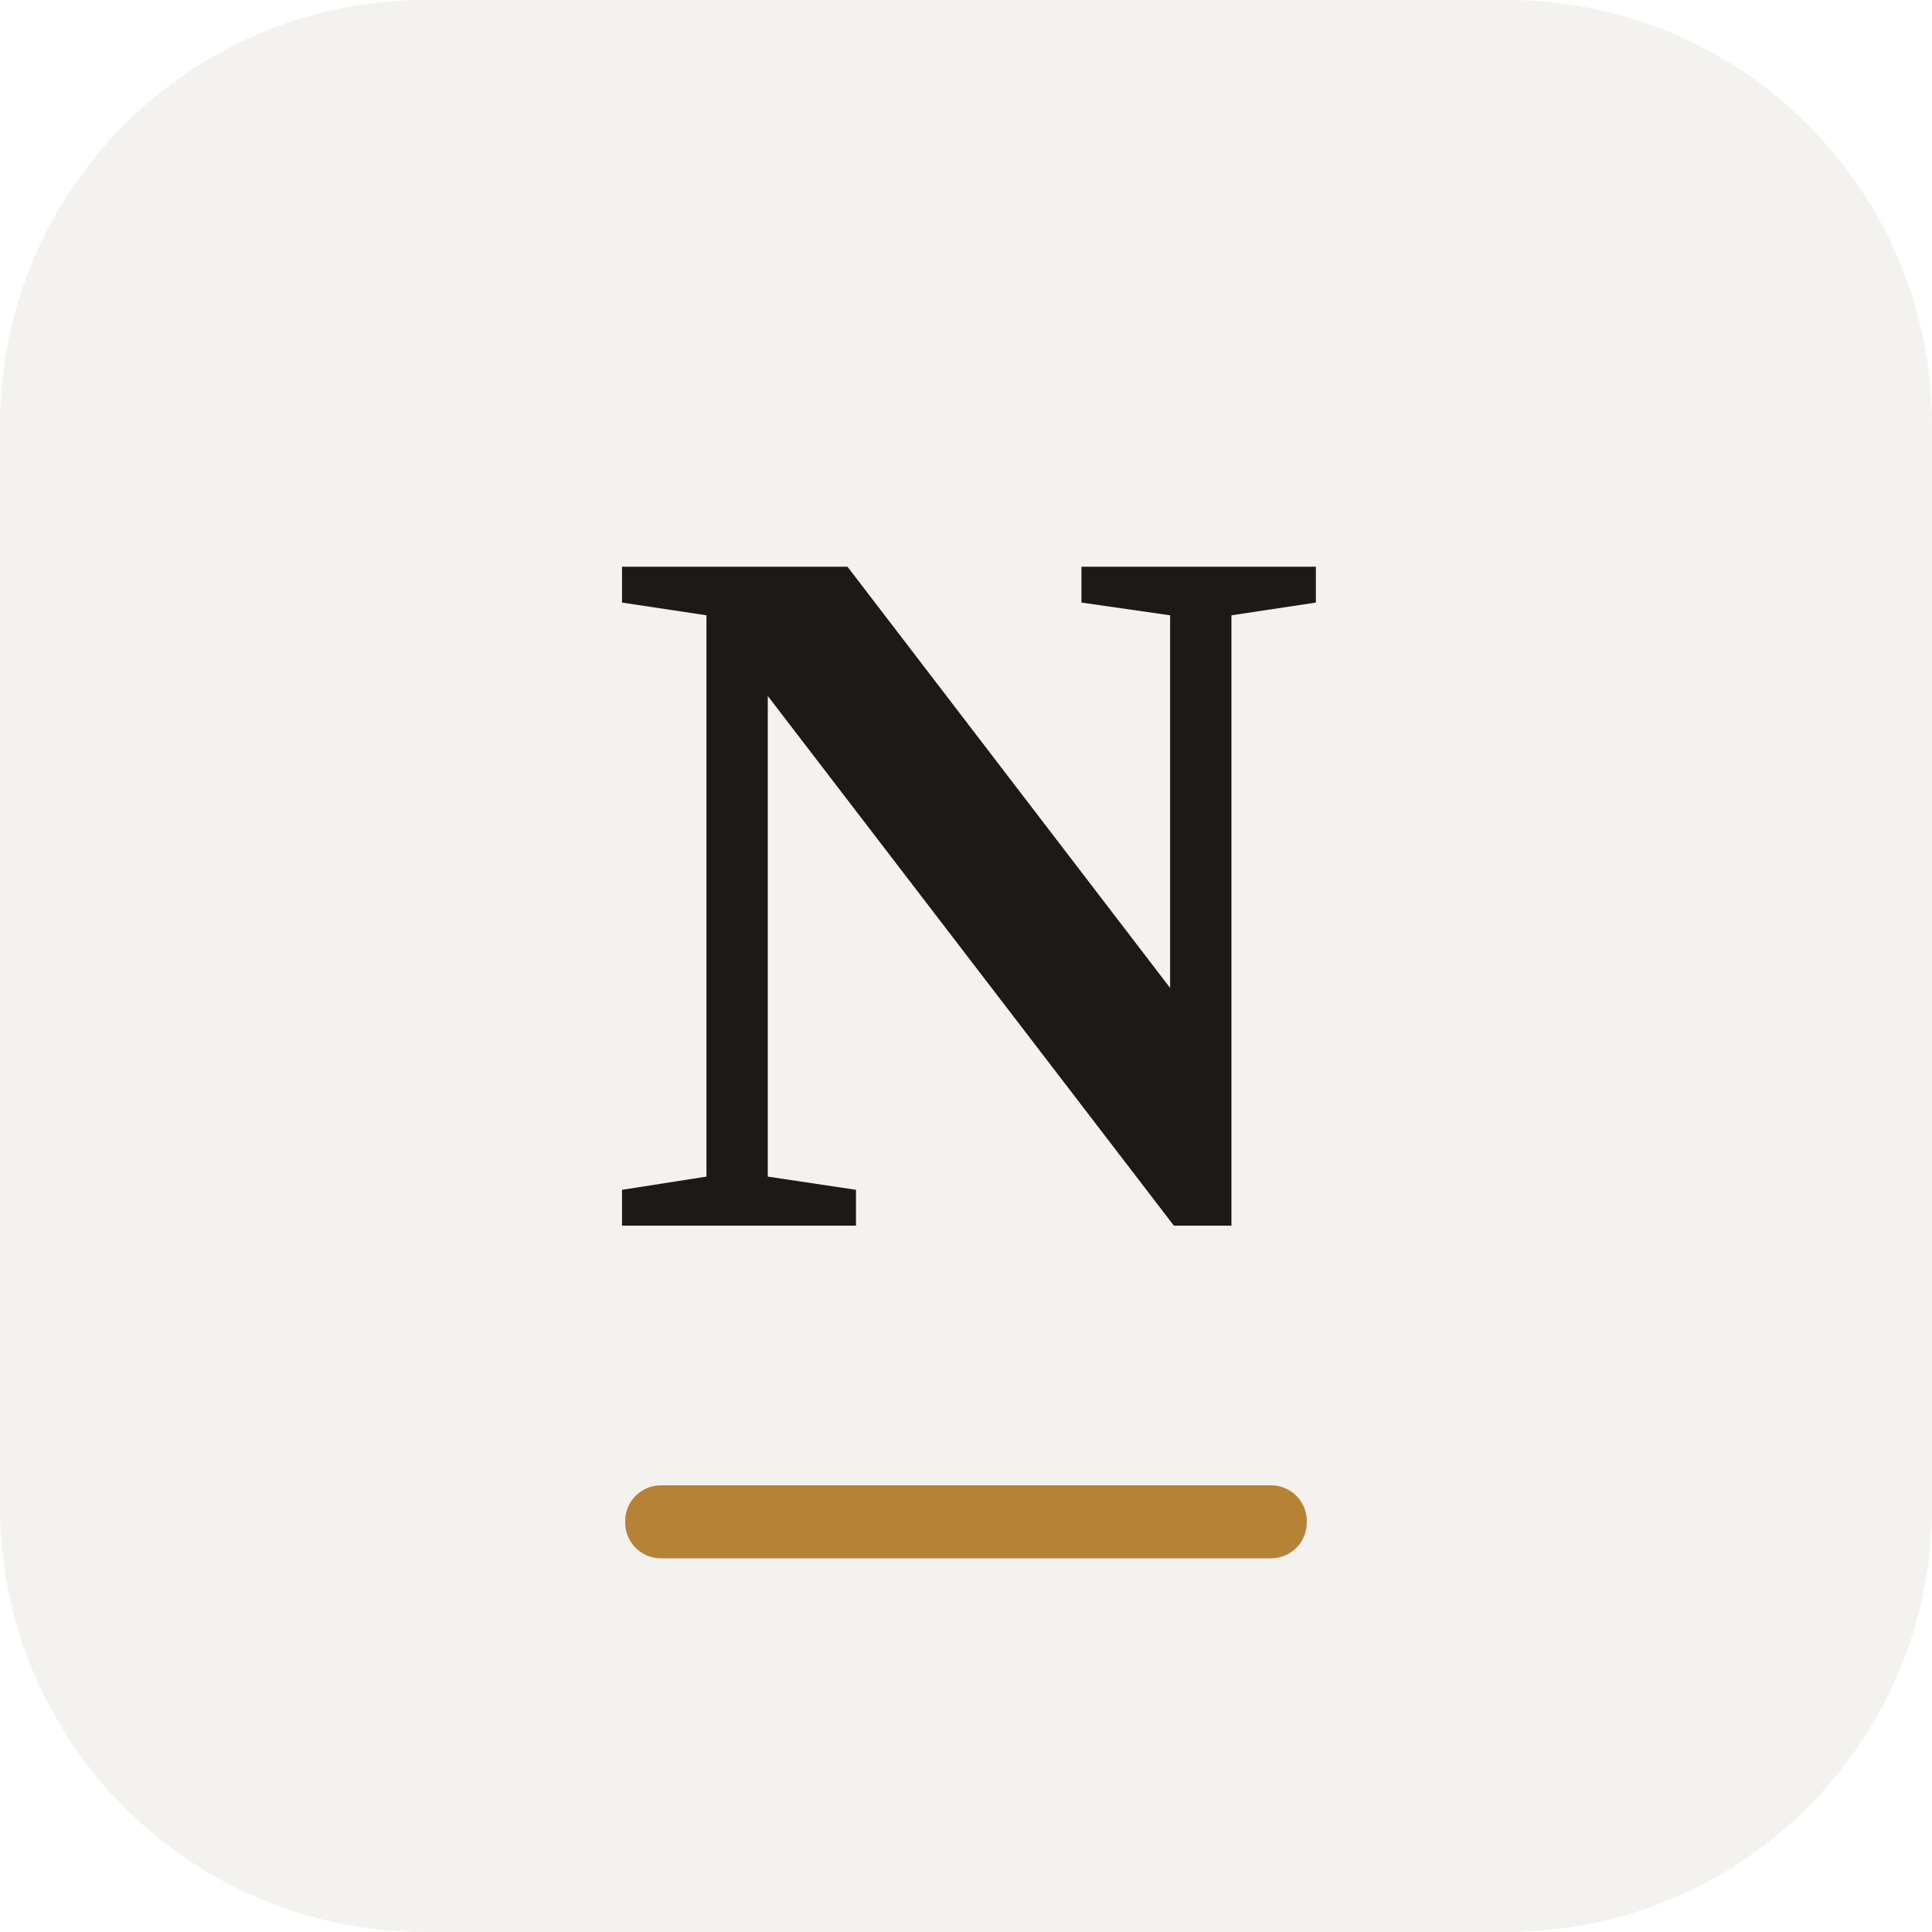
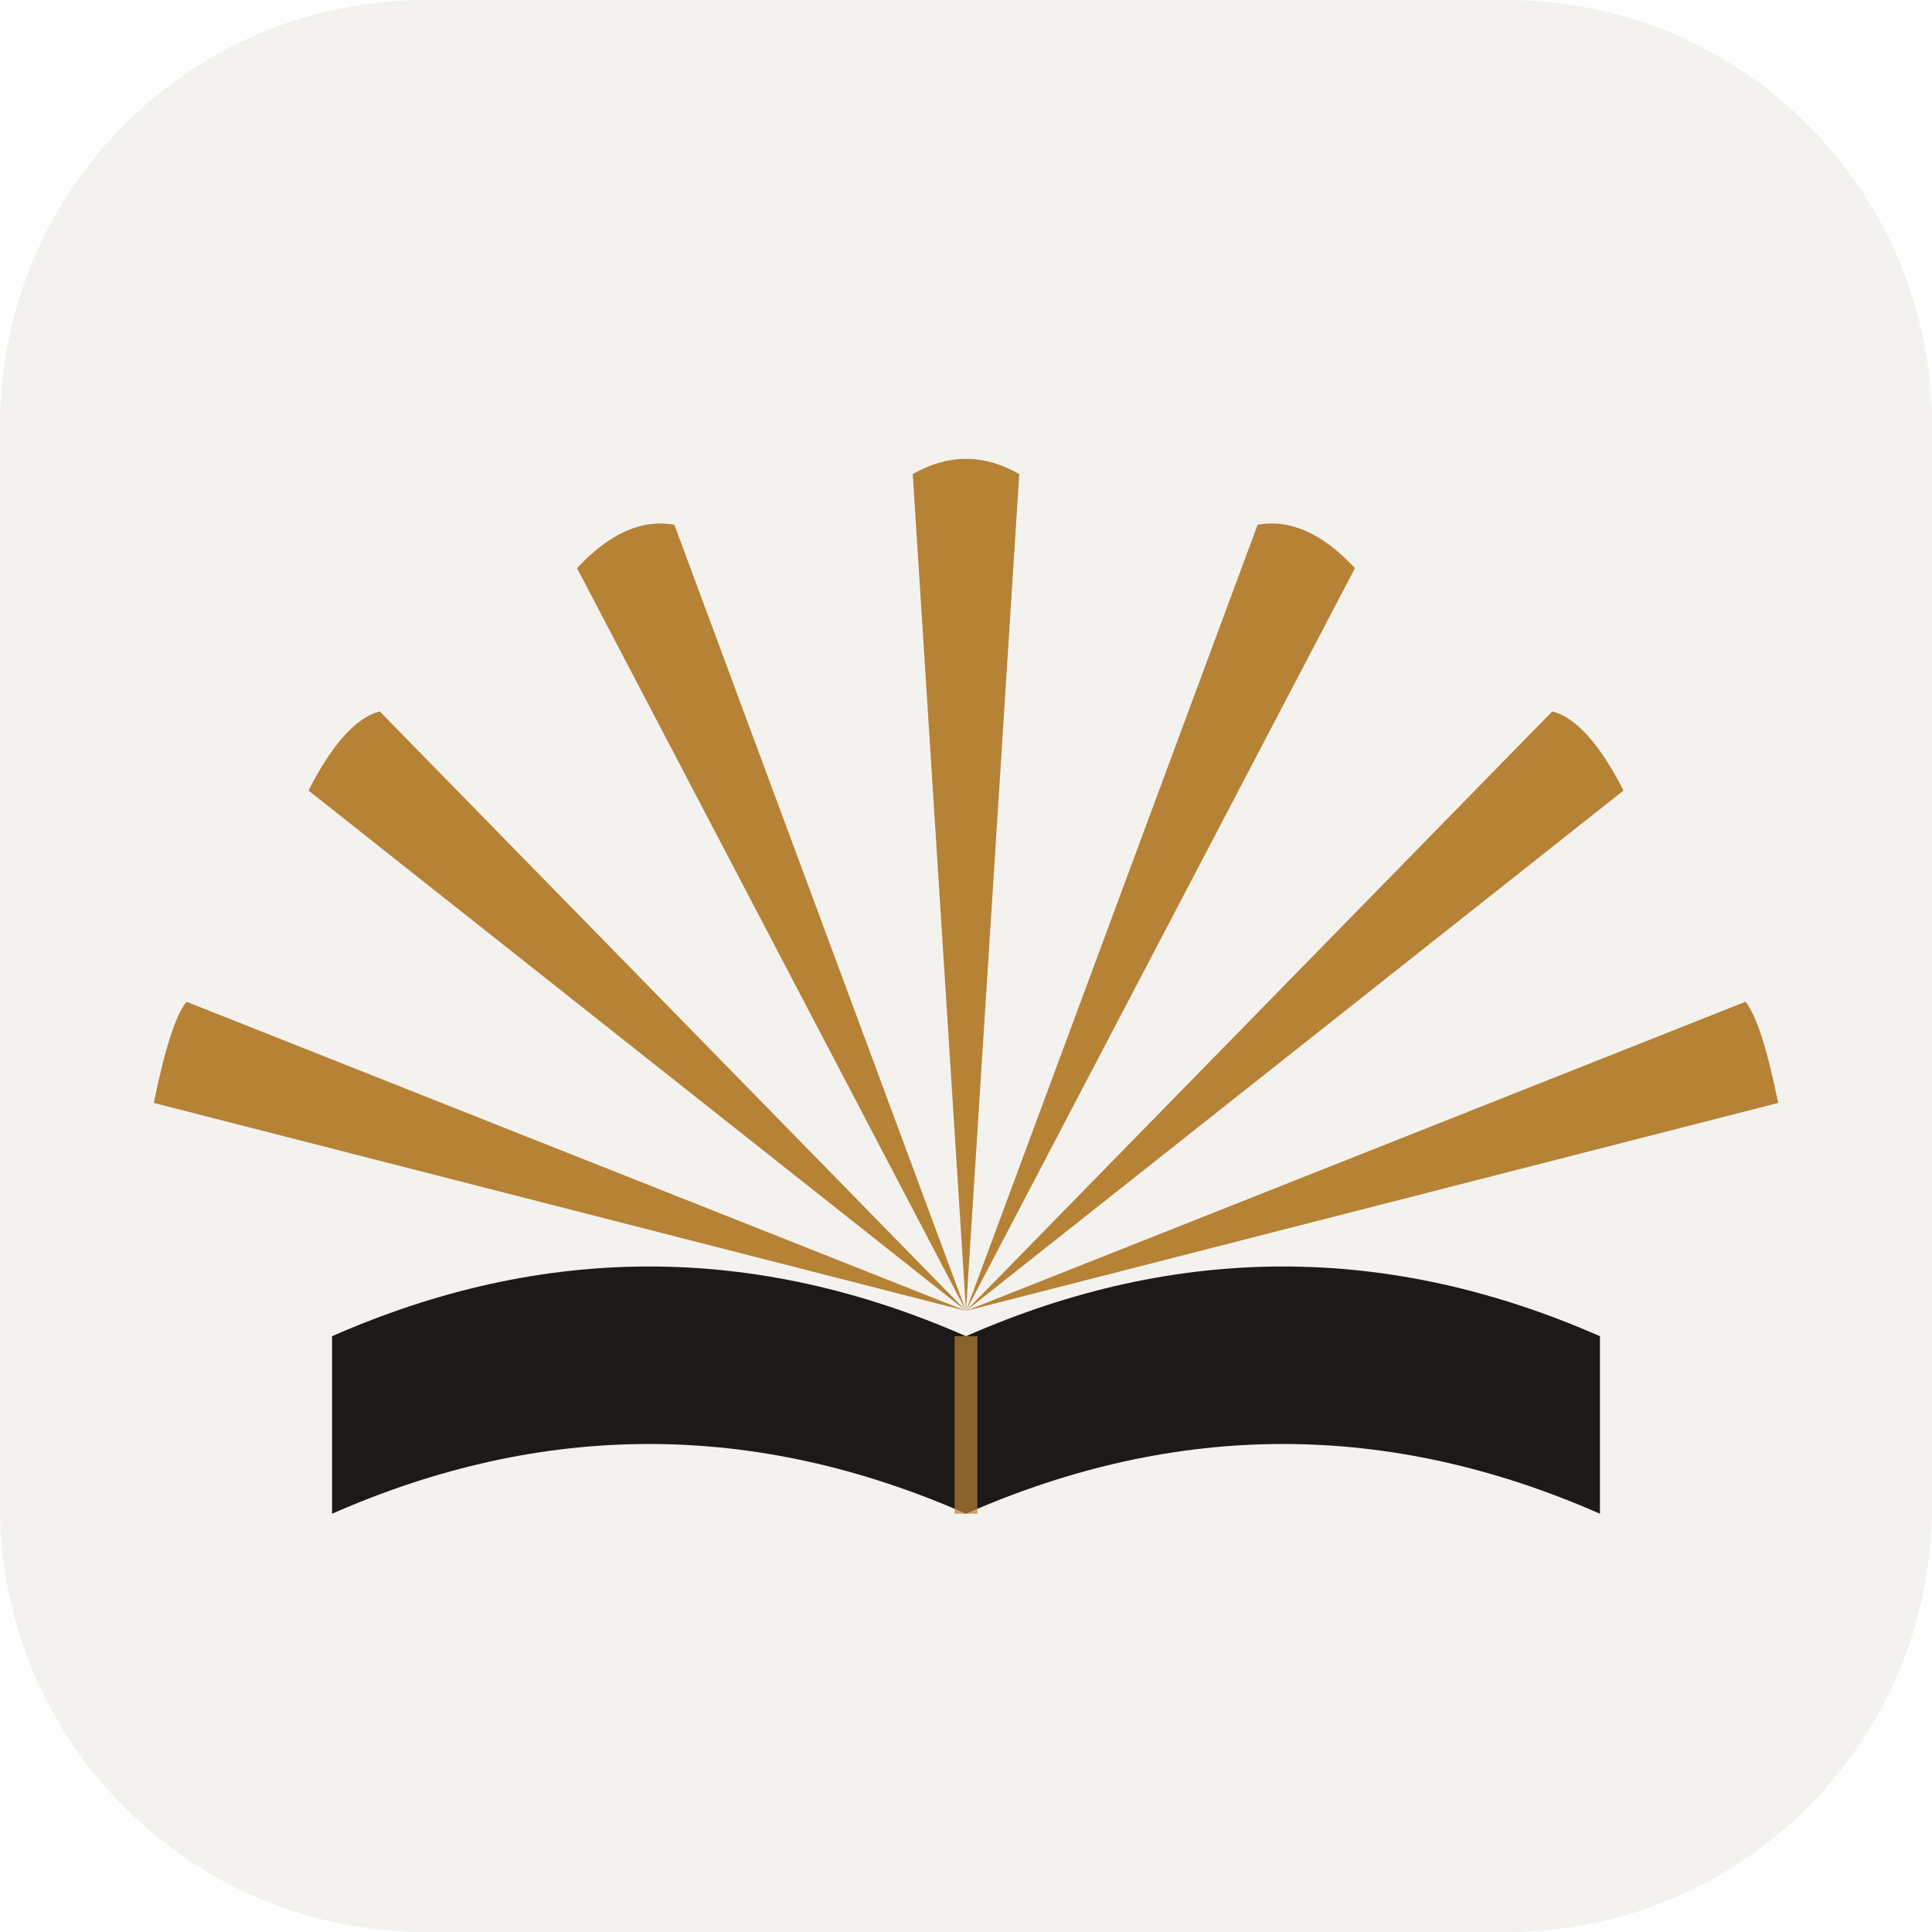
<svg xmlns="http://www.w3.org/2000/svg" width="64" height="64" viewBox="0 0 64 64" role="img" aria-label="Novelova">
  <rect width="64" height="64" rx="14.08" fill="#f4f2ef" />
-   <text x="50%" y="40.602" text-anchor="middle" font-family="Georgia, 'Times New Roman', serif" font-weight="600" font-size="33.331" fill="#1c1a18">N</text>
-   <rect x="20.71" y="49.203" width="22.579" height="2.419" rx="1.183" fill="#b68235" />
+   <g transform="translate(5.12 2.264) scale(0.84)">
+     <defs>
+       <linearGradient id="foil" x1="0" y1="0" x2="1" y2="1">
+         <stop offset="0" stop-color="#fff3e4" />
+         <stop offset=".26" stop-color="#b68235" />
+         <stop offset=".5" stop-color="#daba8c" />
+         <stop offset=".74" stop-color="#7d5411" />
+         <stop offset="1" stop-color="#daba8c" />
+       </linearGradient>
+     </defs>
+     <path d="M32 49L-0.03 40.8Q0.62 37.6 1.26 36.81Z" fill="#b68235" />
+     <path d="M32 49L6.07 28.48Q7.48 25.72 8.88 25.36Z" fill="#b68235" />
+     <path d="M32 49L16.66 19.71Q18.58 17.65 20.5 18Z" fill="#b68235" />
+     <path d="M32 49L29.9 16Q32 14.8 34.1 16Z" fill="#b68235" />
+     <path d="M32 49L43.5 18Q45.42 17.65 47.34 19.71Z" fill="#b68235" />
+     <path d="M32 49L55.12 25.36Q56.52 25.72 57.93 28.48Z" fill="#b68235" />
+     <path d="M32 49L62.74 36.81Q63.38 37.6 64.03 40.8Z" fill="#b68235" />
+     <path d="M7 50Q19.5 44.5 32 50Q44.5 44.5 57 50V57Q44.5 51.5 32 57Q19.5 51.5 7 57Z" fill="#1c1a18" />
+     <path d="M32 50V57" stroke="#b68235" stroke-width=".9" opacity=".7" />
+   </g>
</svg>
